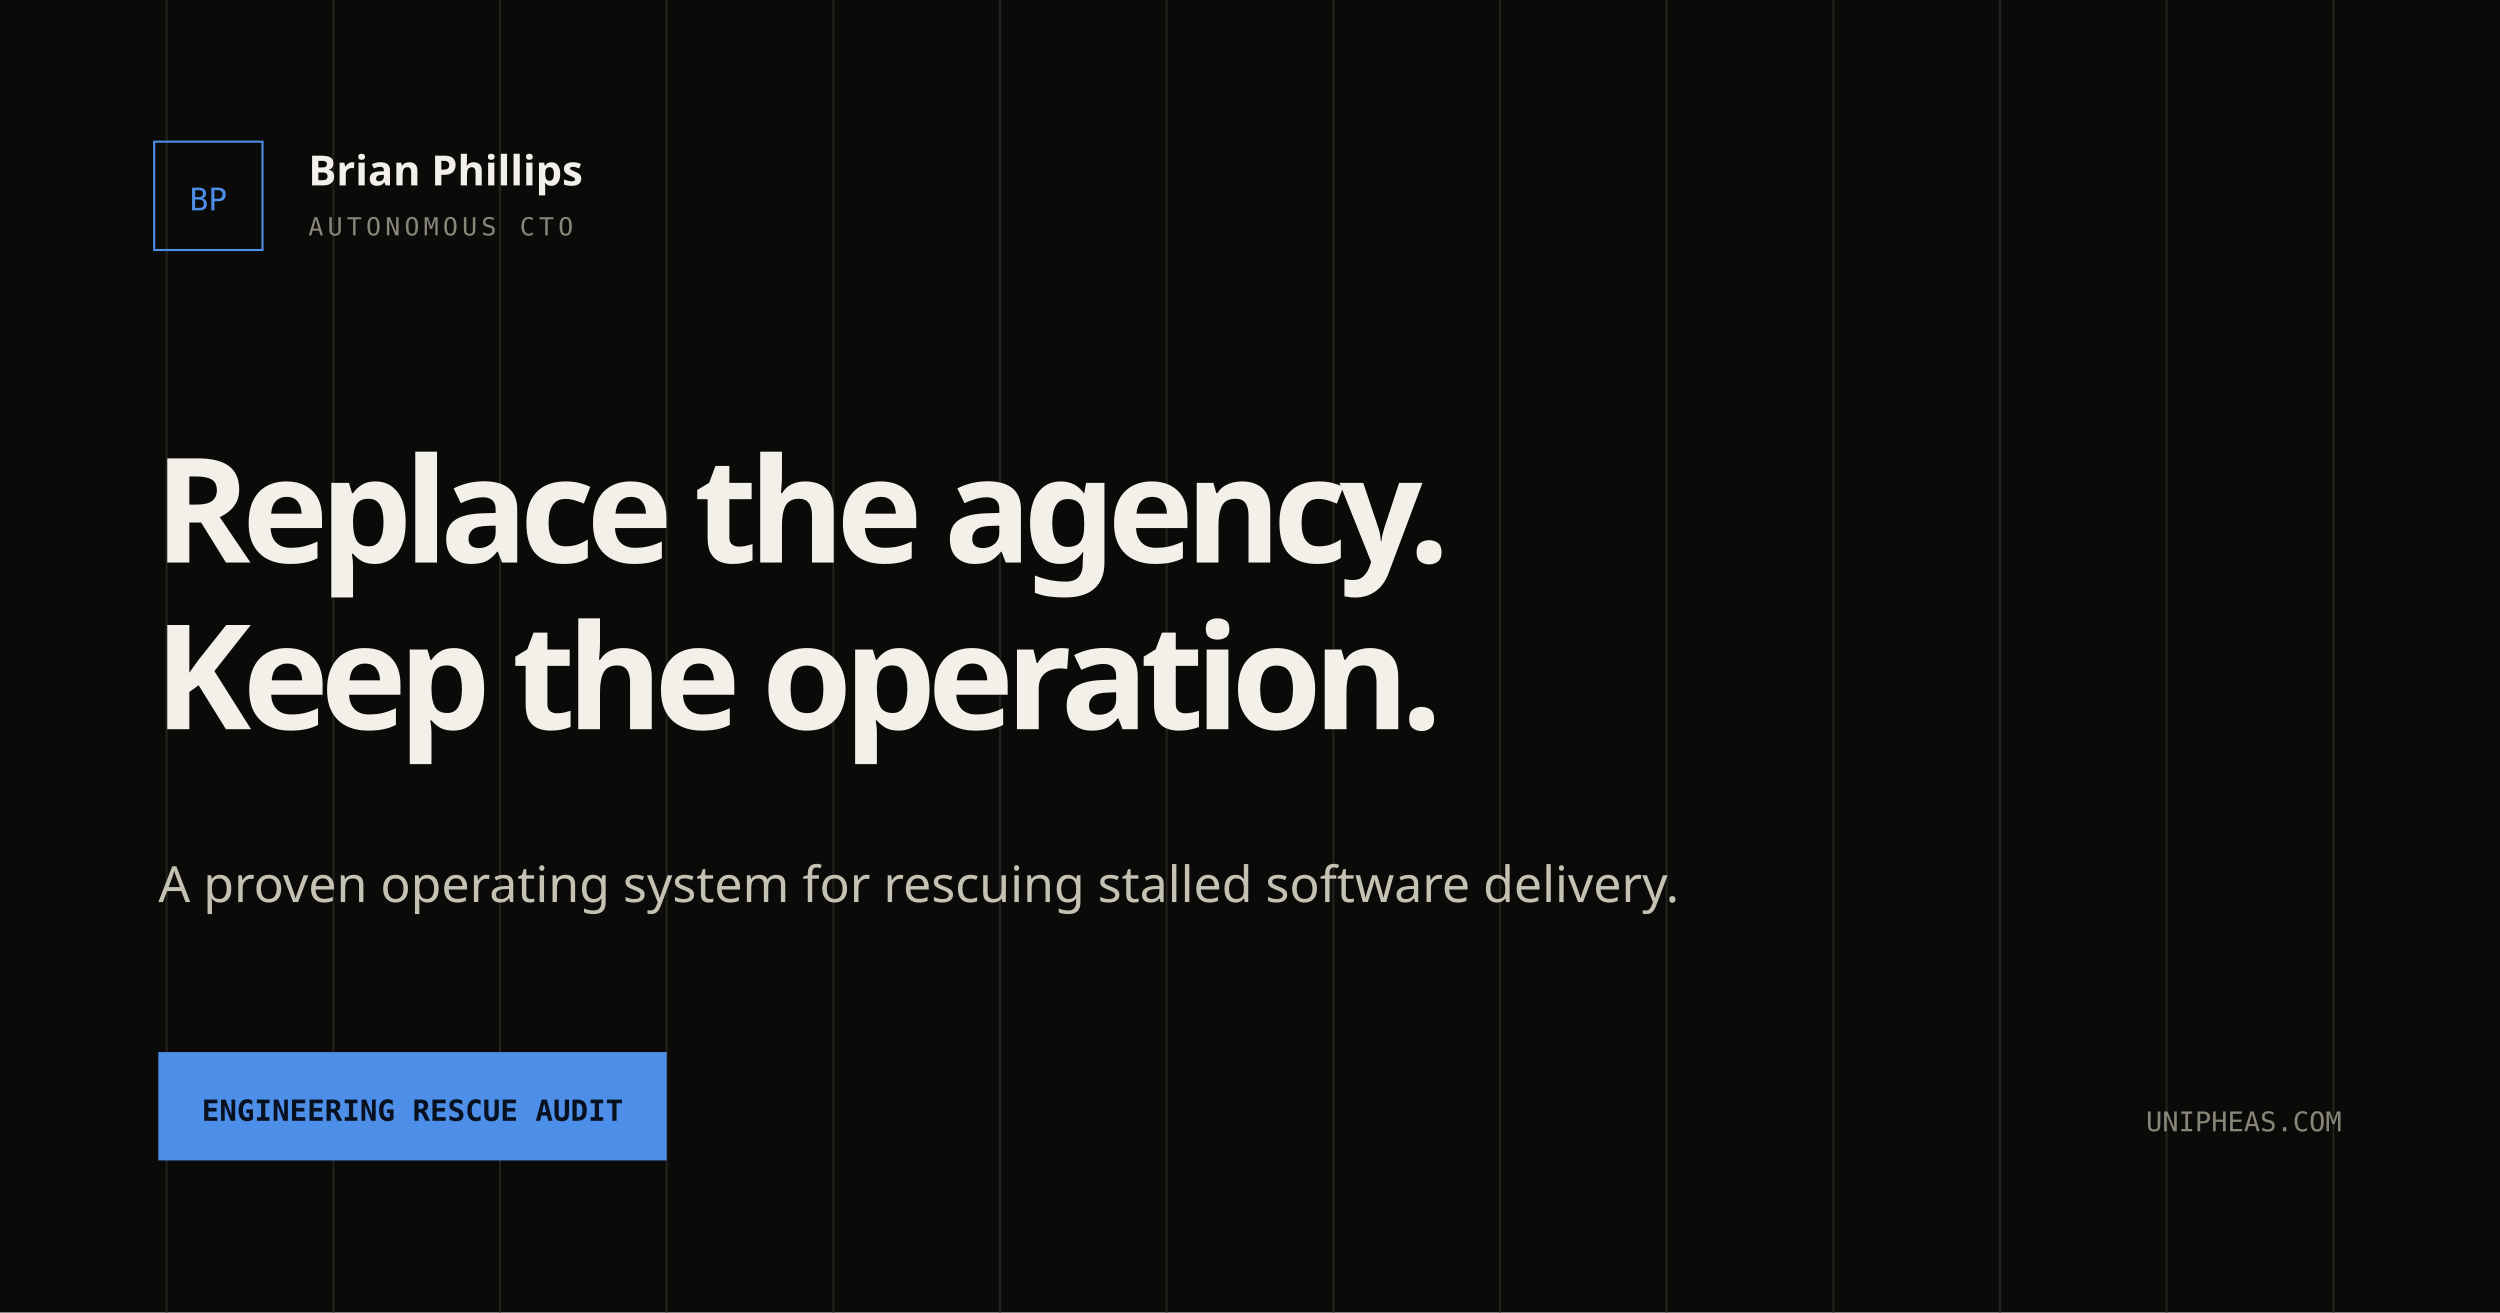
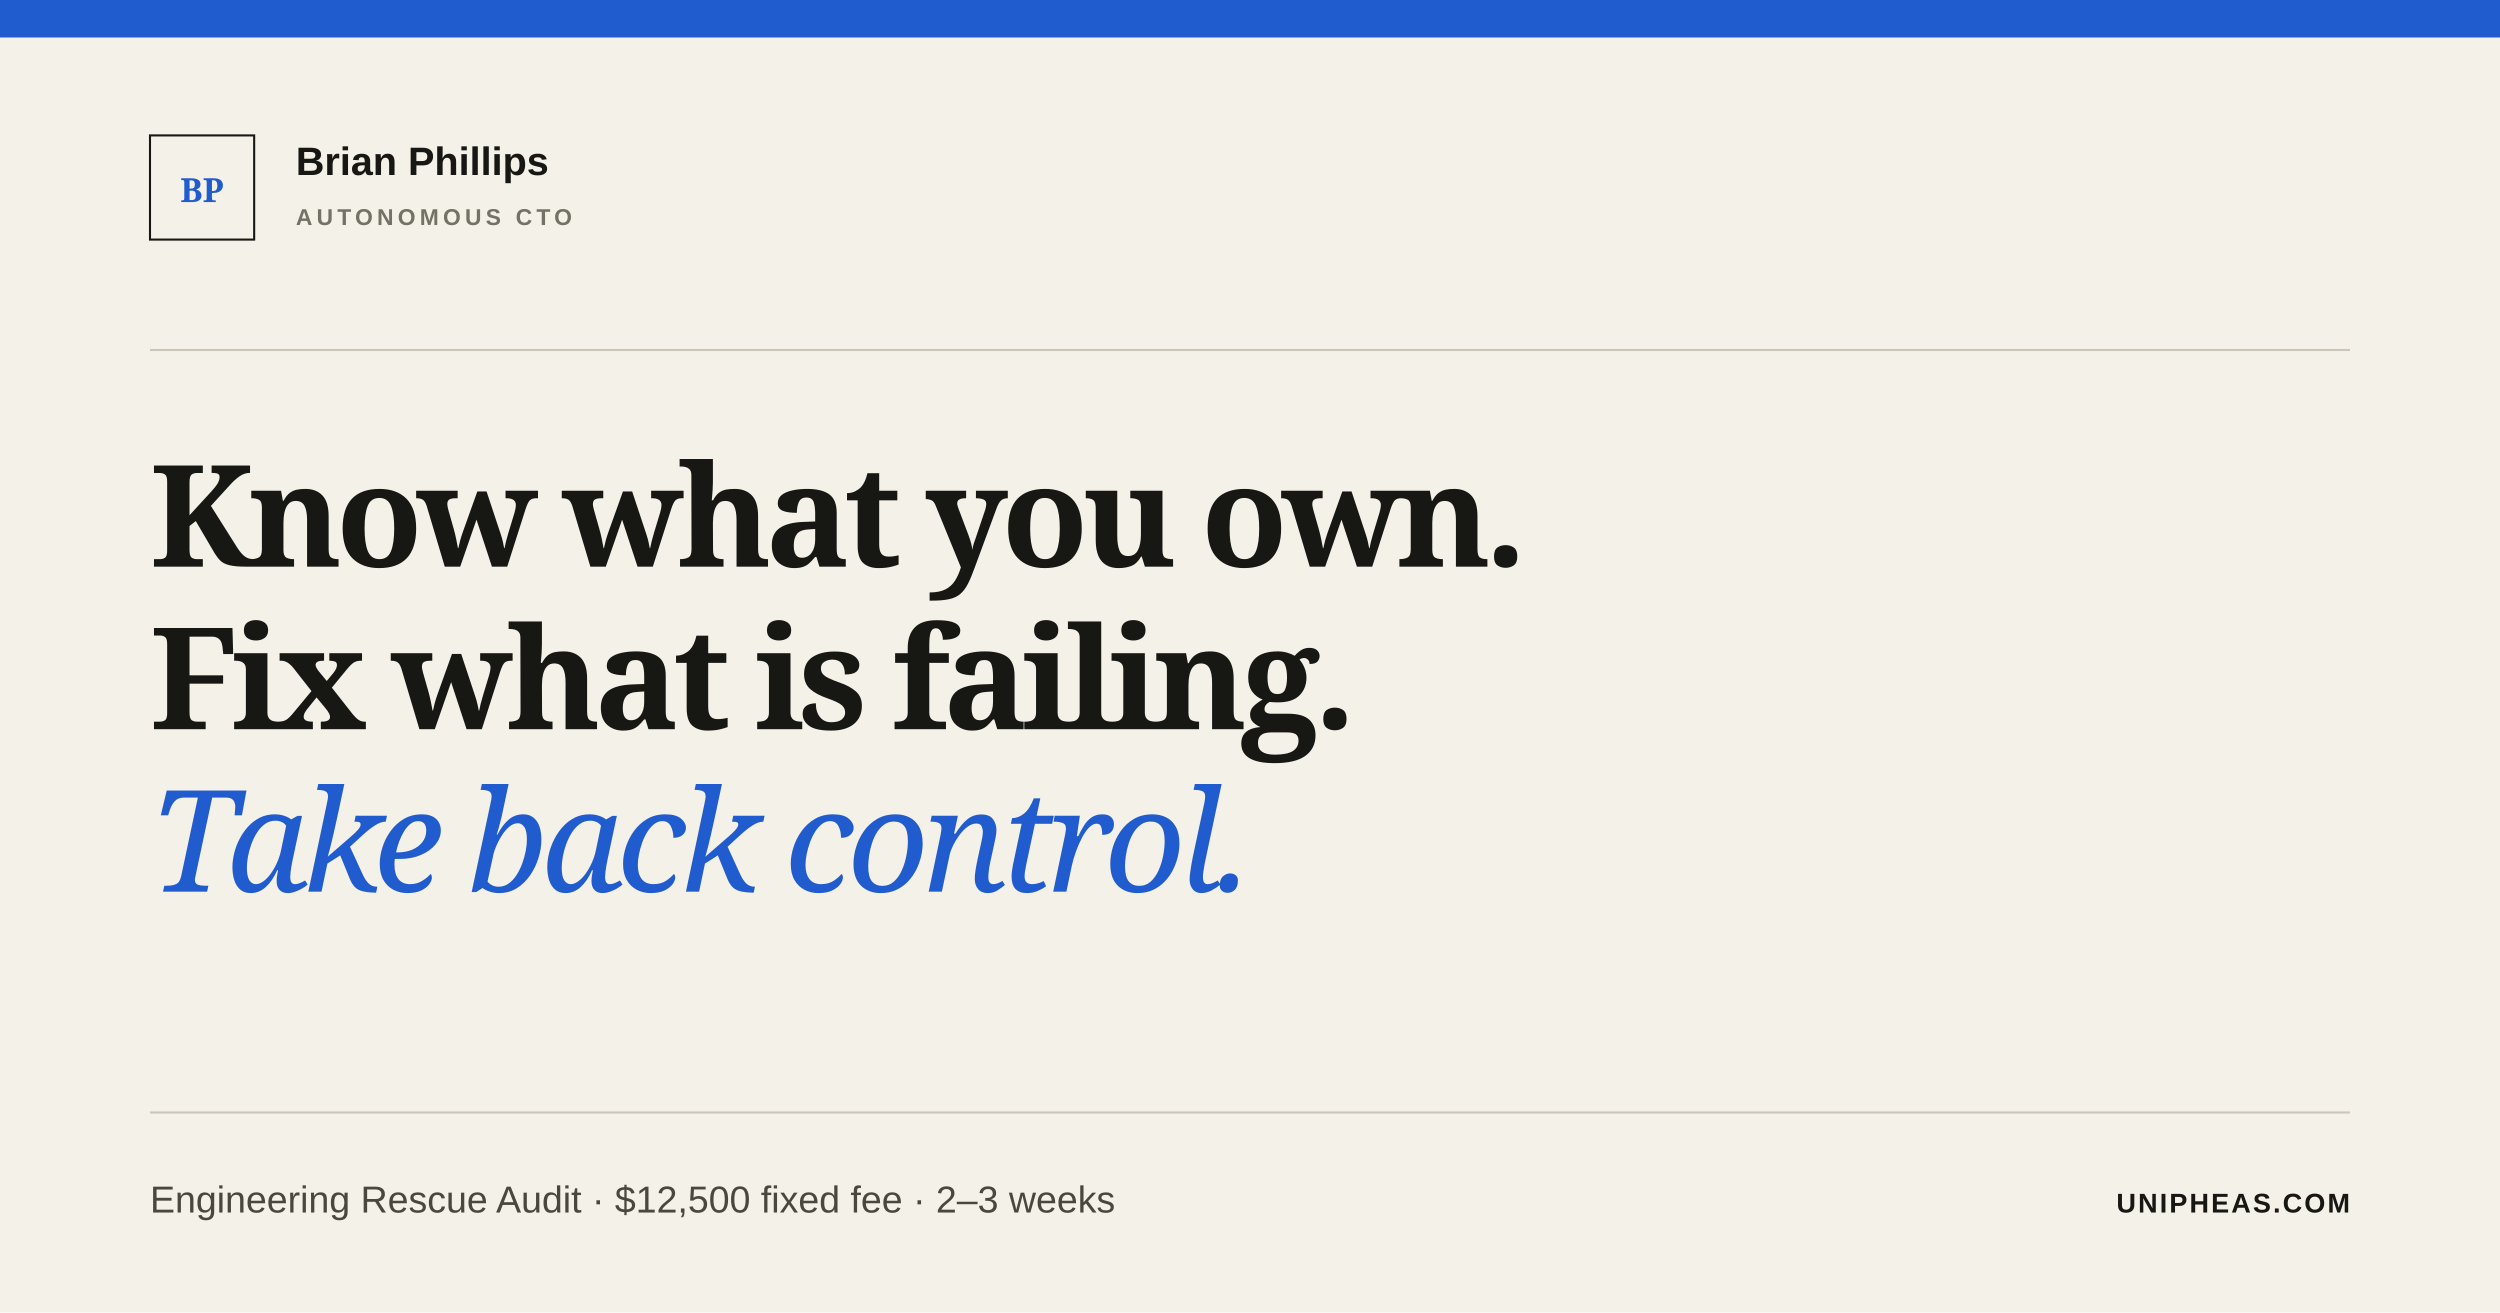
<svg xmlns="http://www.w3.org/2000/svg" width="1200" height="630" viewBox="0 0 1200 630" role="img" aria-labelledby="title desc">
-   <rect width="1200" height="630" fill="#0a0a08" />
-   <g stroke="#2d2c25" stroke-width="1" opacity=".7">
-     <path d="M80 0v630M160 0v630M240 0v630M320 0v630M400 0v630M480 0v630M560 0v630M640 0v630M720 0v630M800 0v630M880 0v630M960 0v630M1040 0v630M1120 0v630" />
-   </g>
-   <rect x="74" y="68" width="52" height="52" fill="none" stroke="#4d8ee8" />
-   <text x="100" y="101" fill="#4d8ee8" font-family="monospace" font-size="15" text-anchor="middle">BP</text>
-   <text x="148" y="89" fill="#f2f0e8" font-family="sans-serif" font-size="20" font-weight="700">Brian Phillips</text>
-   <text x="148" y="113" fill="#898679" font-family="monospace" font-size="12" letter-spacing="2">AUTONOMOUS CTO</text>
-   <text x="74" y="270" fill="#f2f0e8" font-family="sans-serif" font-size="70" font-weight="700" letter-spacing="-4">Replace the agency.</text>
-   <text x="74" y="350" fill="#f2f0e8" font-family="sans-serif" font-size="70" font-weight="700" letter-spacing="-4">Keep the operation.</text>
-   <text x="76" y="433" fill="#c5c1b3" font-family="sans-serif" font-size="24">A proven operating system for rescuing stalled software delivery.</text>
-   <rect x="76" y="505" width="244" height="52" fill="#4d8ee8" />
-   <text x="198" y="538" fill="#07111f" font-family="monospace" font-size="14" font-weight="700" text-anchor="middle">ENGINEERING RESCUE AUDIT</text>
-   <text x="1124" y="543" fill="#898679" font-family="monospace" font-size="13" text-anchor="end">UNIPHEAS.COM</text>
+   <rect width="1200" height="630" fill="#f4f1e8" />
+   <path d="M0 0h1200v18H0z" fill="#215ccf" />
+   <path d="M72 168h1056M72 534h1056" stroke="#cbc6b9" />
+   <rect x="72" y="65" width="50" height="50" fill="none" stroke="#171714" />
+   <text x="97" y="97" fill="#215ccf" font-family="Georgia,serif" font-size="16" font-weight="700" text-anchor="middle">BP</text>
+   <text x="142" y="84" fill="#171714" font-family="Arial,sans-serif" font-size="19" font-weight="700">Brian Phillips</text>
+   <text x="142" y="108" fill="#747166" font-family="Arial,sans-serif" font-size="11" font-weight="700" letter-spacing="2">AUTONOMOUS CTO</text>
+   <text x="72" y="272" fill="#171714" font-family="Georgia,serif" font-size="68" font-weight="700" letter-spacing="-3">Know what you own.</text>
+   <text x="72" y="350" fill="#171714" font-family="Georgia,serif" font-size="68" font-weight="700" letter-spacing="-3">Fix what is failing.</text>
+   <text x="72" y="428" fill="#215ccf" font-family="Georgia,serif" font-size="68" font-style="italic" letter-spacing="-3">Take back control.</text>
+   <text x="72" y="582" fill="#49483f" font-family="Arial,sans-serif" font-size="18">Engineering Rescue Audit · $12,500 fixed fee · 2–3 weeks</text>
+   <text x="1128" y="582" fill="#171714" font-family="Arial,sans-serif" font-size="13" font-weight="700" letter-spacing="1" text-anchor="end">UNIPHEAS.COM</text>
</svg>
